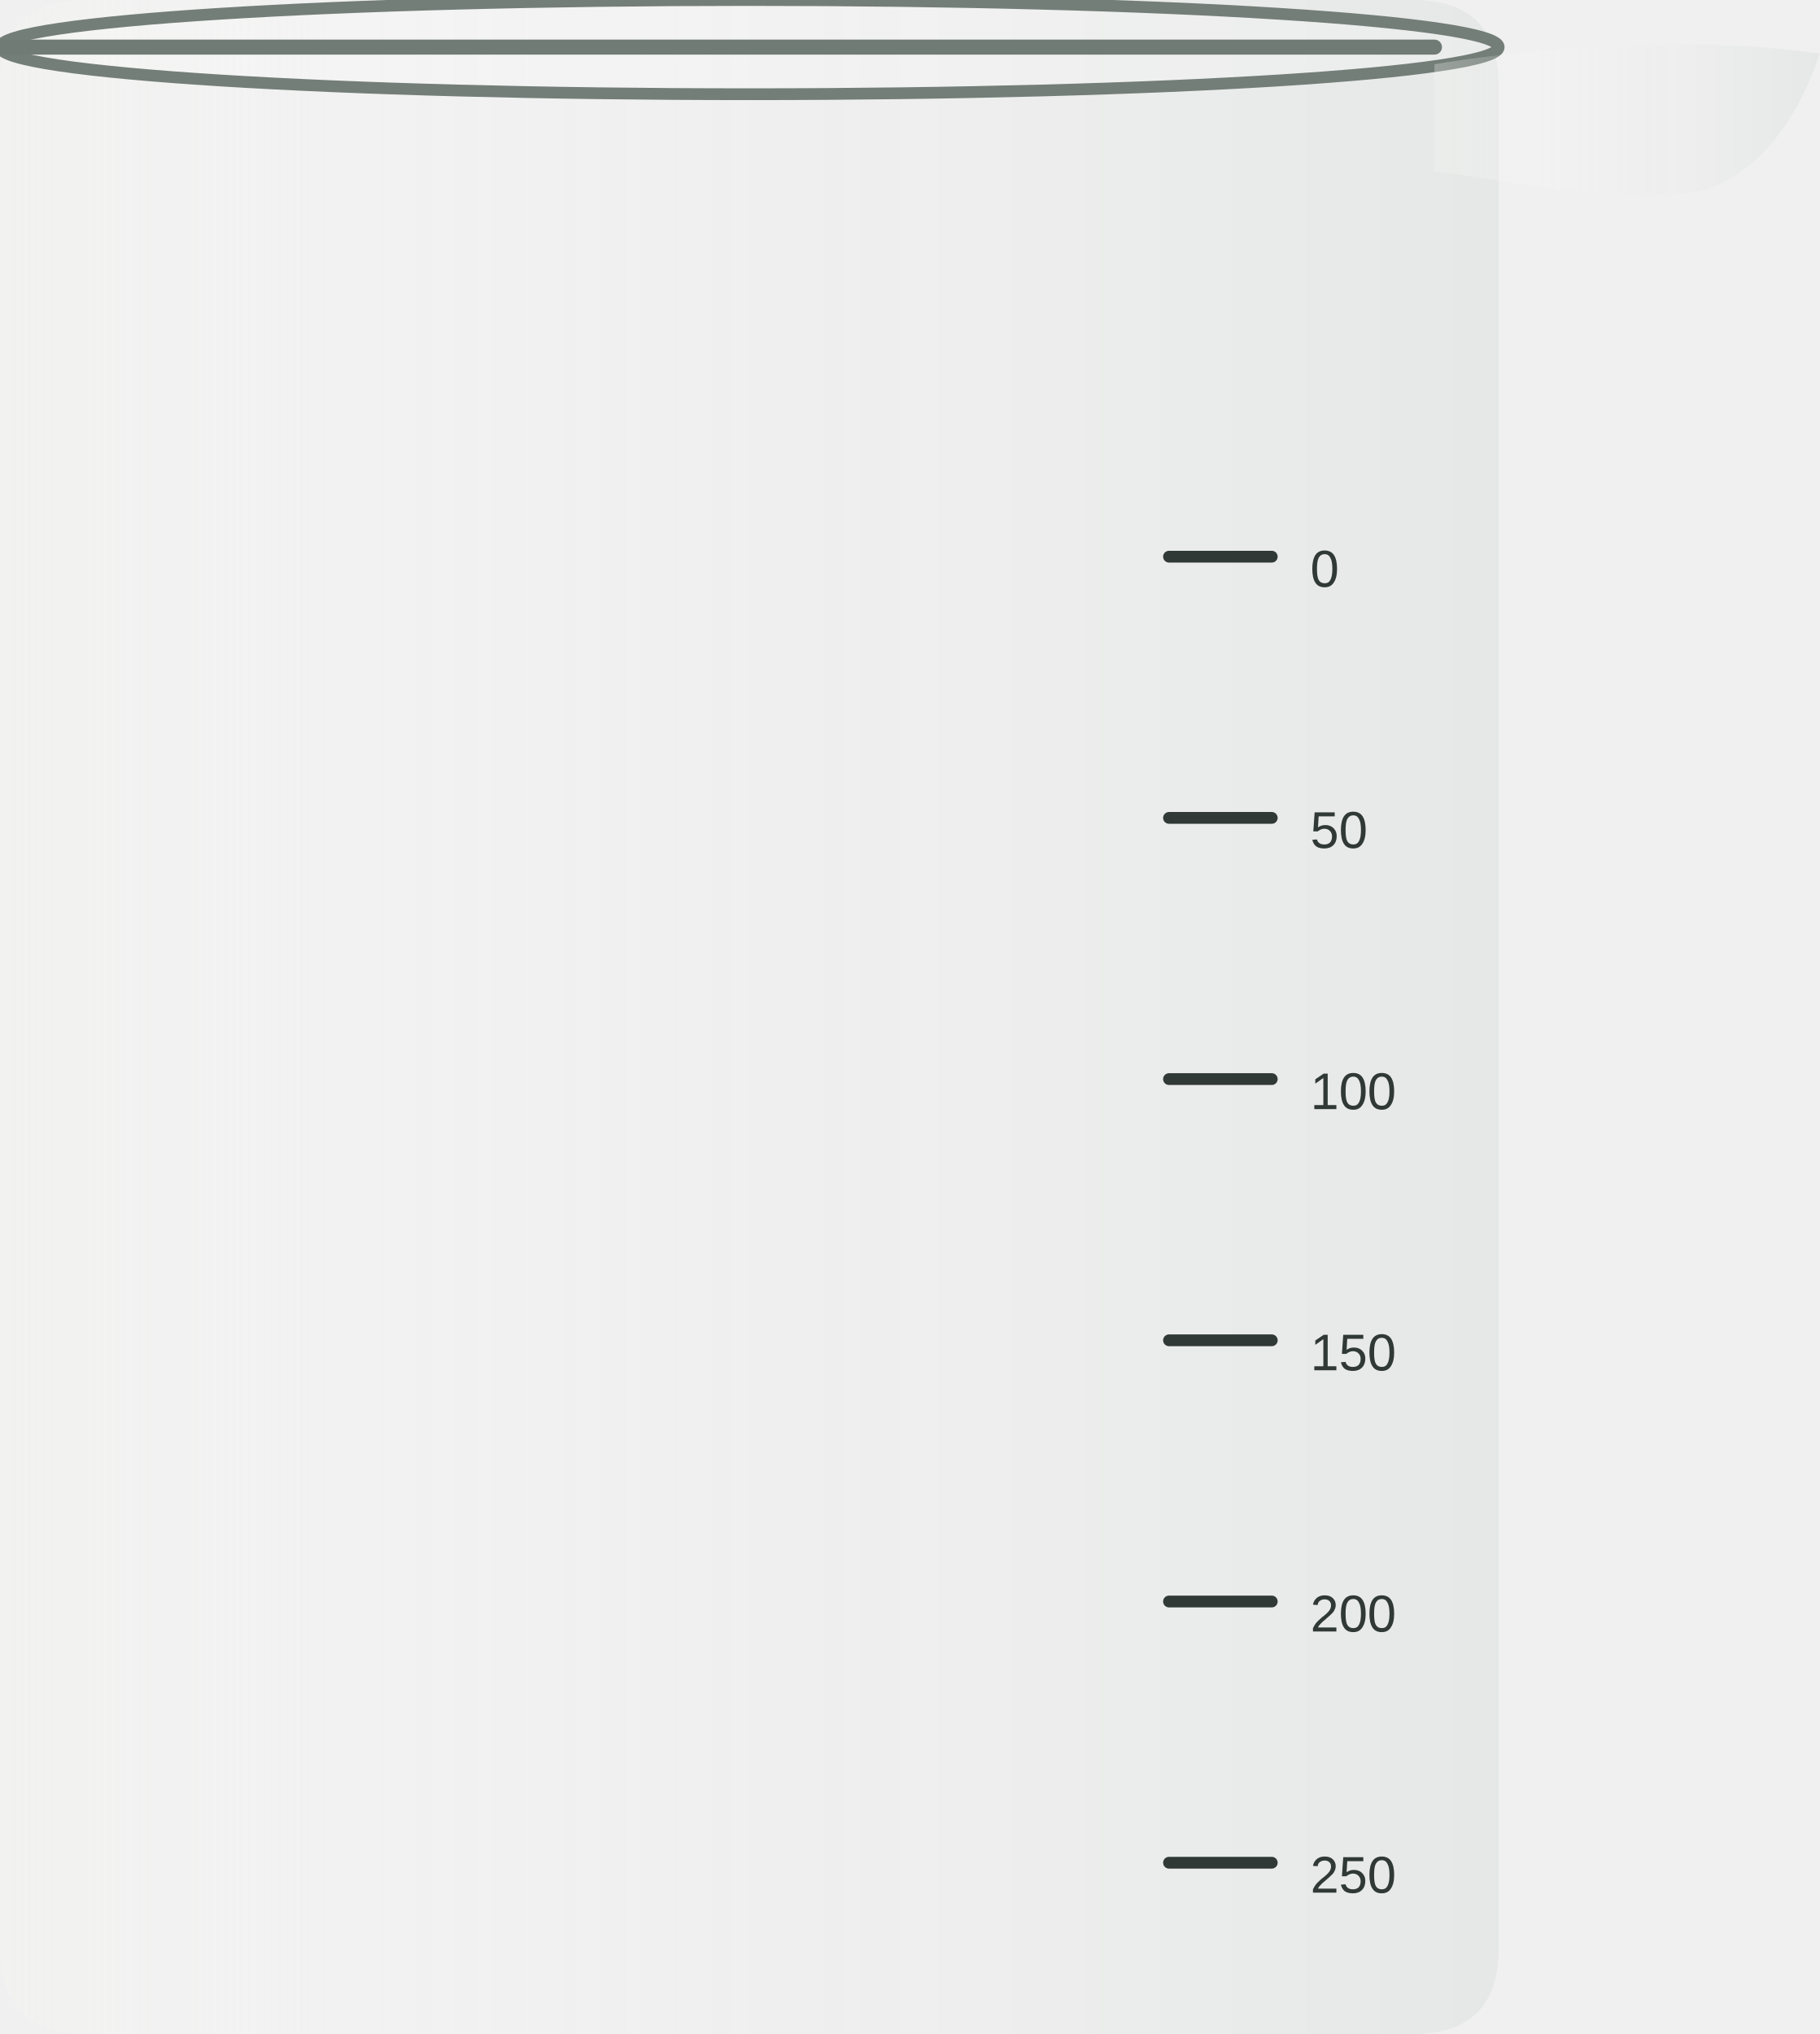
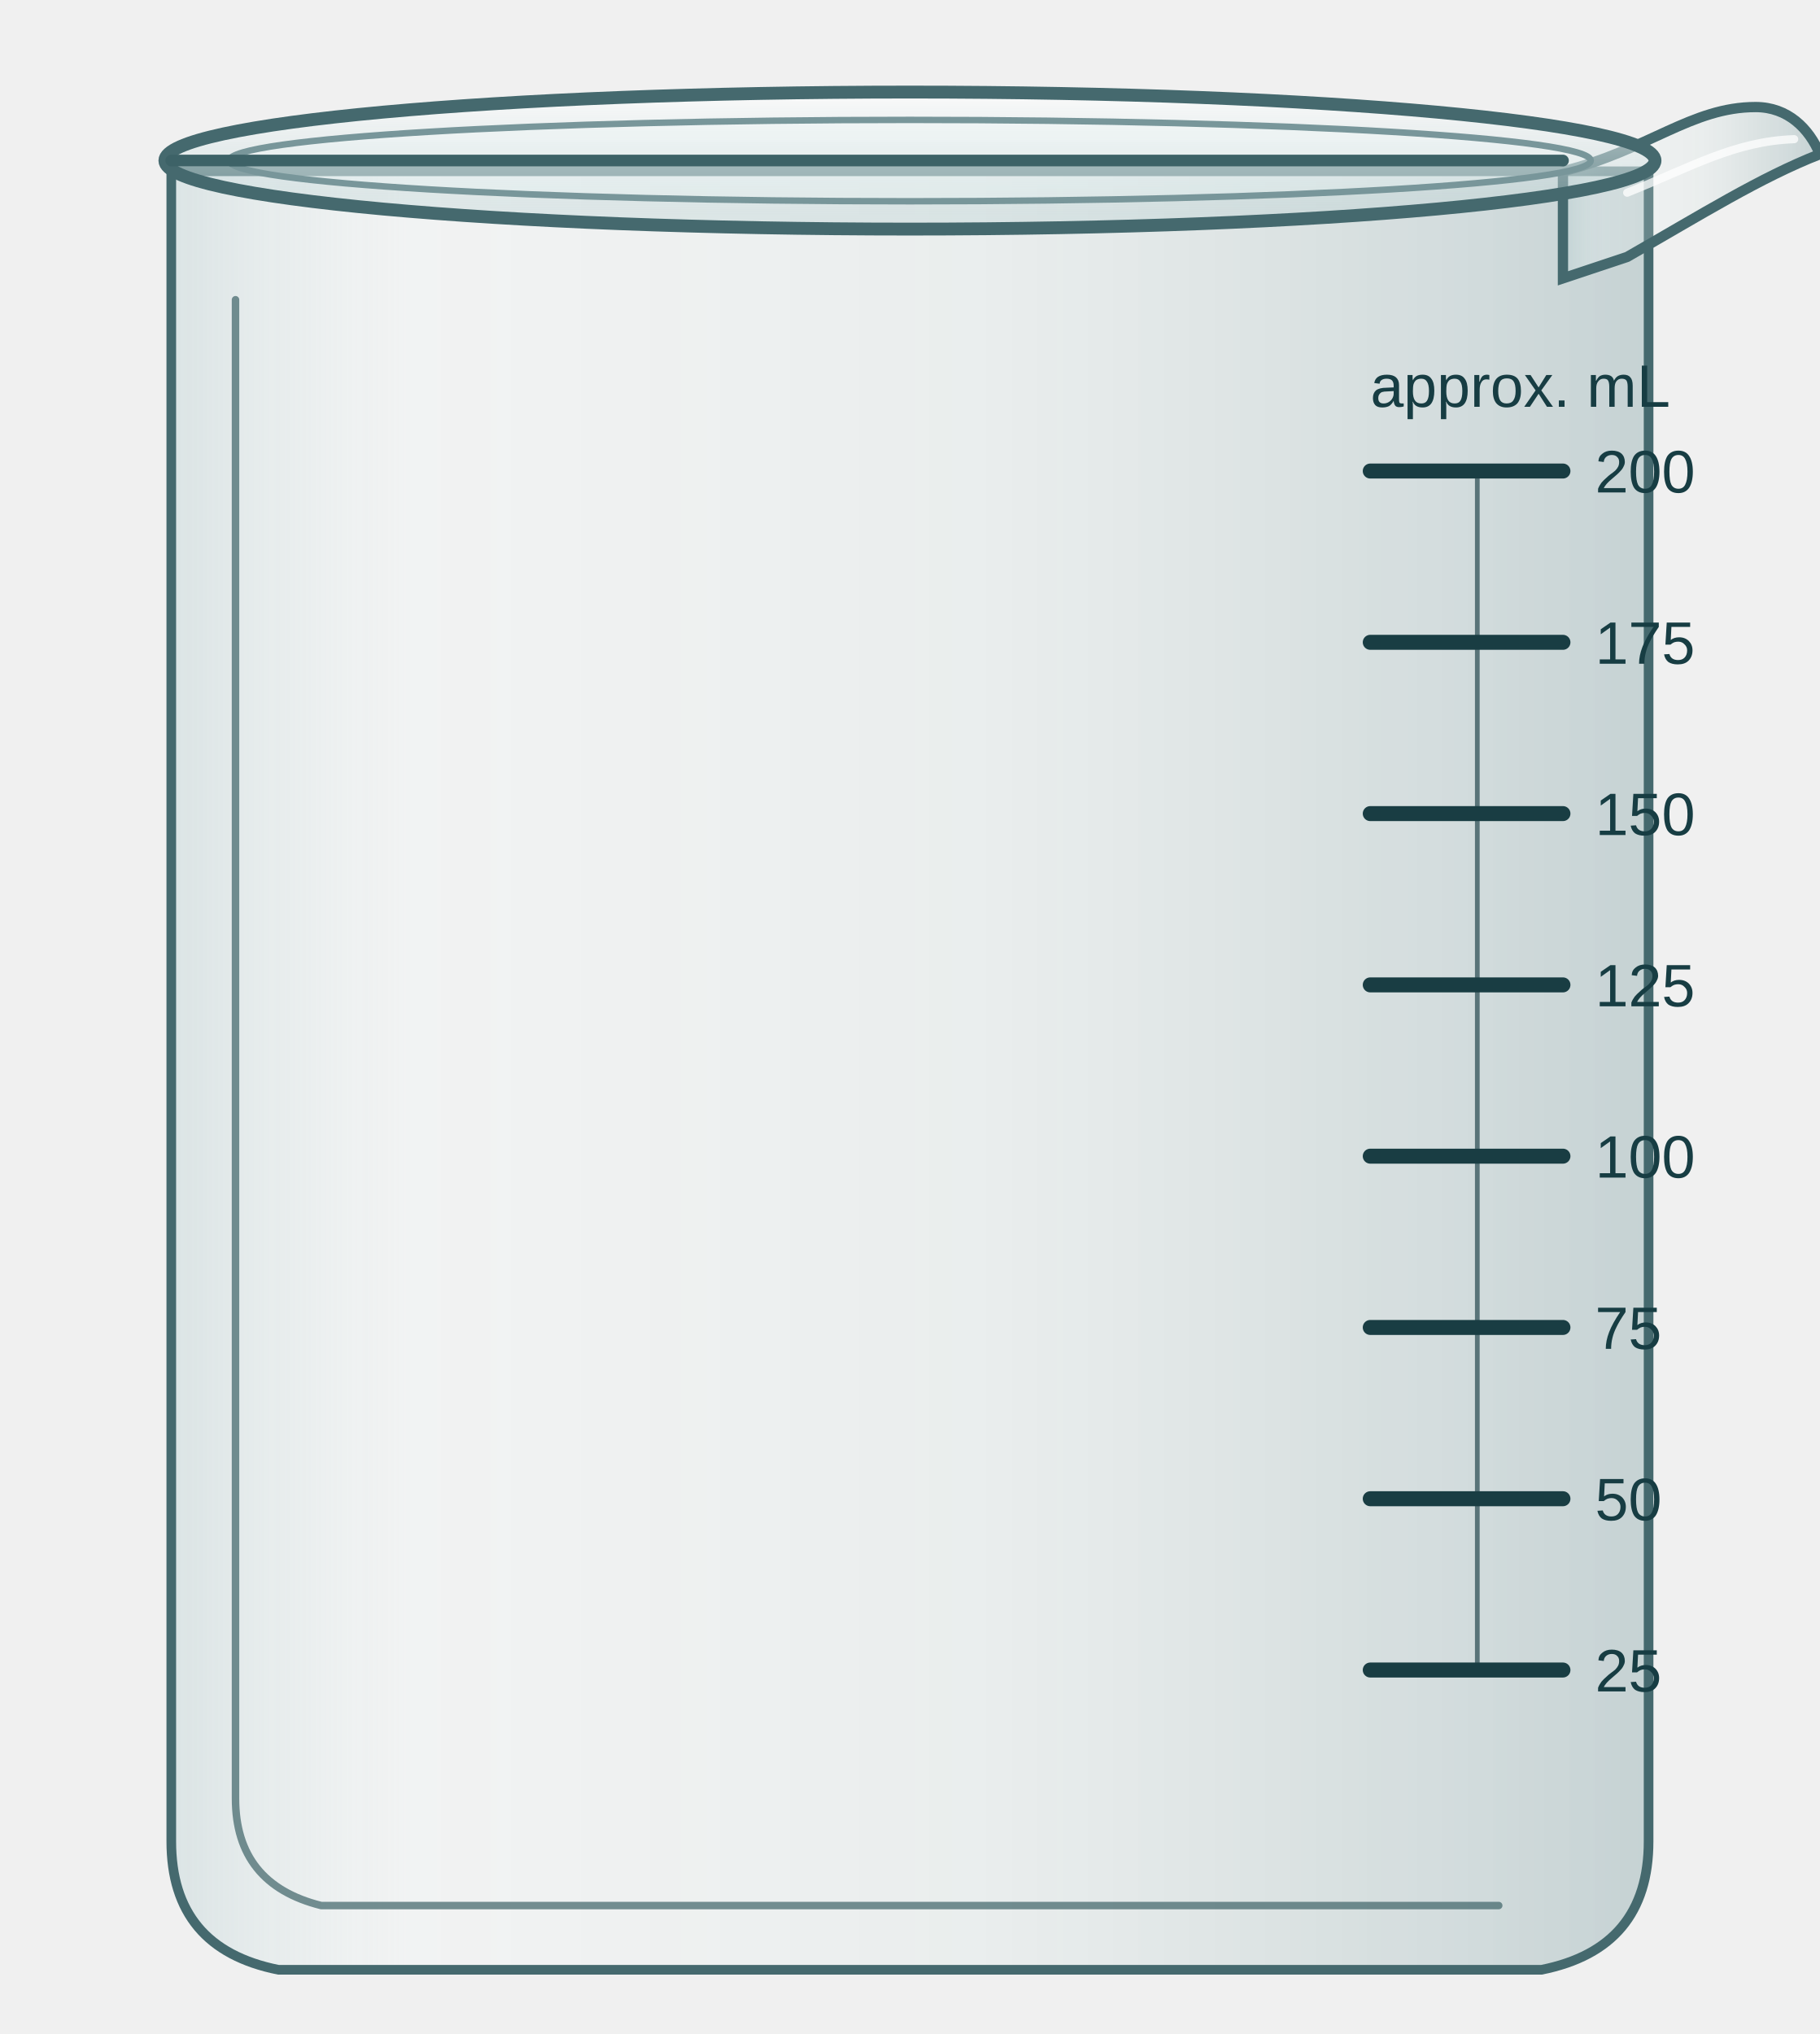
- <svg xmlns="http://www.w3.org/2000/svg" viewBox="0 0 85 95" data-asset-id="beaker-250ml" data-specification-id="beaker-250ml" data-family-id="beaker" data-capacity-ml="250" data-body-dimensions-mm="70 95 70" data-dimensions-mm="85 95 70" data-material-profile="clear-borosilicate-open-vessel" data-lod="preview" data-lod-detail="catalog" data-lod-visible-roles="body|rim|spout|graduation-major" data-coordinate-unit="mm" data-visual-role="apparatus-geometry" data-view-mode="catalog-preview" data-measurement-qualified="false" data-anatomy="straight-wall-body|open-rim|integrated-pour-spout|interior-cavity|graduation-marks|flat-contact-foot" data-physical-envelope-mm="85 95 70" role="img" aria-labelledby="beaker-250ml-preview-title beaker-250ml-preview-desc">
+ <svg xmlns="http://www.w3.org/2000/svg" viewBox="0 0 85 95" data-asset-id="beaker-250ml" data-family-id="beaker" data-capacity-ml="250" data-coordinate-unit="mm" data-master-authored="true" data-marking-kind="approximate-contained" role="img" aria-labelledby="title desc" data-lod="preview" data-lod-detail="catalog" data-lod-visible-roles="body|rim|spout|scale|labels" data-dimensions-mm="85 95 70" data-body-dimensions-mm="70 95 70" data-asset-version="2.0.0">
  <defs>
-     <linearGradient id="beaker-250ml-glass" x1="0" y1="0" x2="1" y2="0">
-       <stop offset="0" stop-color="#f5f6f3" stop-opacity=".30" />
-       <stop offset="0.24" stop-color="#ffffff" stop-opacity=".11" />
-       <stop offset="0.62" stop-color="#e0e5e0" stop-opacity=".17" />
-       <stop offset="1" stop-color="#bec9c2" stop-opacity=".20" />
+     <linearGradient id="beaker-glass" x1="0" y1="0" x2="1" y2="0">
+       <stop offset="0" stop-color="#b7d0d2" stop-opacity=".38" />
+       <stop offset=".16" stop-color="#f7ffff" stop-opacity=".2" />
+       <stop offset=".52" stop-color="#dbe9e8" stop-opacity=".23" />
+       <stop offset="1" stop-color="#73989c" stop-opacity=".34" />
    </linearGradient>
-     <style>.glass-fill{fill:url(#beaker-250ml-glass)}.glass-edge{fill:none;stroke:#707b75;stroke-linecap:round;stroke-linejoin:round}.glass-highlight{fill:none;stroke:#fff;stroke-linecap:round;stroke-linejoin:round}.scale-line{fill:none;stroke:#303935;stroke-linecap:round}.scale-label{fill:#303935;font-family:Arial,sans-serif}</style>
+     <linearGradient id="beaker-rim" x1="0" y1="0" x2="0" y2="1">
+       <stop stop-color="#ffffff" stop-opacity=".72" />
+       <stop offset="1" stop-color="#afcacc" stop-opacity=".3" />
+     </linearGradient>
+     <style>.edge{fill:none;stroke:#3d6267;stroke-linecap:round;stroke-linejoin:round}.mark{fill:none;stroke:#193d43;stroke-linecap:round}.label{fill:#173d43;font:2.8px Arial,sans-serif}.shine{fill:none;stroke:#fff;stroke-linecap:round}</style>
  </defs>
  <g data-layer="body" data-part="vessel.body">
-     <path d="M0 4Q0 0 4 0H66Q70 0 70 4V91Q70 95 66 95H4Q0 95 0 91Z" class="glass-fill" data-profile-boundary="body" />
+     <path d="M8 8V86Q8 91 13 92H72Q77 91 77 86V8Z" fill="url(#beaker-glass)" stroke="#45696e" stroke-width=".45" data-profile-boundary="griffin-straight-wall" />
+     <path d="M11 14V84Q11 88 15 89H70" class="edge" stroke-width=".35" opacity=".7" />
+   </g>
+   <g data-layer="spout" data-part="vessel.spout">
+     <path d="M73 8C77 7 79 5 82 5C83.5 5 84.5 6 85 7.2C82.2 8.3 79.5 10 76 12L73 13Z" fill="url(#beaker-glass)" stroke="#45696e" stroke-width=".48" data-spout-root="rim-continuity" data-spout-tip-x="85" />
+     <path d="M76 9C79 7.8 81 6.6 83.8 6.5" class="shine" stroke-width=".38" opacity=".75" />
  </g>
  <g data-layer="rim" data-part="vessel.rim">
-     <ellipse cx="35" cy="2.2" rx="35" ry="2.2" fill="#fff" fill-opacity=".17" stroke="#747e78" stroke-width=".55" />
-     <path d="M0 2.2H67" class="glass-edge" stroke-width=".7" />
+     <ellipse cx="42.5" cy="7.5" rx="34.8" ry="3.2" fill="url(#beaker-rim)" stroke="#45696e" stroke-width=".6" />
+     <ellipse cx="42.5" cy="7.5" rx="31.8" ry="1.9" fill="#f5ffff" fill-opacity=".22" stroke="#78969a" stroke-width=".3" />
+     <path d="M8 7.5H73" class="edge" stroke-width=".55" />
  </g>
-   <g data-layer="spout" data-part="vessel.spout">
-     <path d="M67 3C70 2.5 78 1.5 85 2.5C84 5.5 82 8.5 79 9C75 9.5 71 8.5 67 8Z" class="glass-fill" data-spout-root="rim-continuity" data-spout-root-x="67" data-spout-tip-x="85" />
+   <g data-layer="scale" data-part="vessel.scale" data-marking-kind="approximate-contained" data-marking-direction="increases-upward" data-marking-range-ml="25-200" data-marking-interval-ml="25">
+     <path d="M64 22H73M64 30H73M64 38H73M64 46H73M64 54H73M64 62H73M64 70H73M64 78H73" class="mark" stroke-width=".55" />
+     <path d="M69 22V78" class="mark" stroke-width=".22" opacity=".65" />
+     <g data-marking-value-ml="200">
+       <path d="M64 22H73" class="mark" stroke-width=".7" />
+     </g>
+     <g data-marking-value-ml="175">
+       <path d="M64 30H73" class="mark" stroke-width=".7" />
+     </g>
+     <g data-marking-value-ml="150">
+       <path d="M64 38H73" class="mark" stroke-width=".7" />
+     </g>
+     <g data-marking-value-ml="125">
+       <path d="M64 46H73" class="mark" stroke-width=".7" />
+     </g>
+     <g data-marking-value-ml="100">
+       <path d="M64 54H73" class="mark" stroke-width=".7" />
+     </g>
+     <g data-marking-value-ml="75">
+       <path d="M64 62H73" class="mark" stroke-width=".7" />
+     </g>
+     <g data-marking-value-ml="50">
+       <path d="M64 70H73" class="mark" stroke-width=".7" />
+     </g>
+     <g data-marking-value-ml="25">
+       <path d="M64 78H73" class="mark" stroke-width=".7" />
+     </g>
  </g>
-   <g data-layer="graduation" data-part="vessel.scale">
-     <path d="M54.6 26L59.4 26" class="scale-line" data-graduation-index="0" data-graduation-ml="0" data-graduation-kind="major" stroke-width="0.55" />
-     <text x="61.2" y="27.4" class="scale-label" font-size="2.4" data-graduation-label="0">0</text>
-     <path d="M54.6 38.2L59.4 38.2" class="scale-line" data-graduation-index="2" data-graduation-ml="50" data-graduation-kind="major" stroke-width="0.55" />
-     <text x="61.2" y="39.6" class="scale-label" font-size="2.4" data-graduation-label="50">50</text>
-     <path d="M54.6 50.4L59.4 50.4" class="scale-line" data-graduation-index="4" data-graduation-ml="100" data-graduation-kind="major" stroke-width="0.55" />
-     <text x="61.2" y="51.8" class="scale-label" font-size="2.4" data-graduation-label="100">100</text>
-     <path d="M54.6 62.6L59.4 62.6" class="scale-line" data-graduation-index="6" data-graduation-ml="150" data-graduation-kind="major" stroke-width="0.55" />
-     <text x="61.2" y="64" class="scale-label" font-size="2.4" data-graduation-label="150">150</text>
-     <path d="M54.6 74.8L59.4 74.8" class="scale-line" data-graduation-index="8" data-graduation-ml="200" data-graduation-kind="major" stroke-width="0.55" />
-     <text x="61.2" y="76.2" class="scale-label" font-size="2.4" data-graduation-label="200">200</text>
-     <path d="M54.6 87L59.4 87" class="scale-line" data-graduation-index="10" data-graduation-ml="250" data-graduation-kind="major" stroke-width="0.55" />
-     <text x="61.2" y="88.4" class="scale-label" font-size="2.4" data-graduation-label="250">250</text>
+   <g data-layer="labels" data-part="vessel.scale-labels">
+     <text x="74.5" y="23" class="label">200</text>
+     <text x="74.5" y="31" class="label">175</text>
+     <text x="74.5" y="39" class="label">150</text>
+     <text x="74.5" y="47" class="label">125</text>
+     <text x="74.5" y="55" class="label">100</text>
+     <text x="74.5" y="63" class="label">75</text>
+     <text x="74.5" y="71" class="label">50</text>
+     <text x="74.5" y="79" class="label">25</text>
+     <text x="64" y="19" class="label" font-size="2.1">approx. mL</text>
  </g>
-   <g data-layer="liquid" data-runtime="true" display="none" />
-   <g data-layer="meniscus" data-runtime="true" display="none" />
-   <g data-layer="support-interface" data-semantic-only="true" display="none" />
-   <g data-layer="detachable" data-semantic-only="true" display="none" />
-   <g data-layer="accessibility" data-semantic-only="true" display="none" />
</svg>
